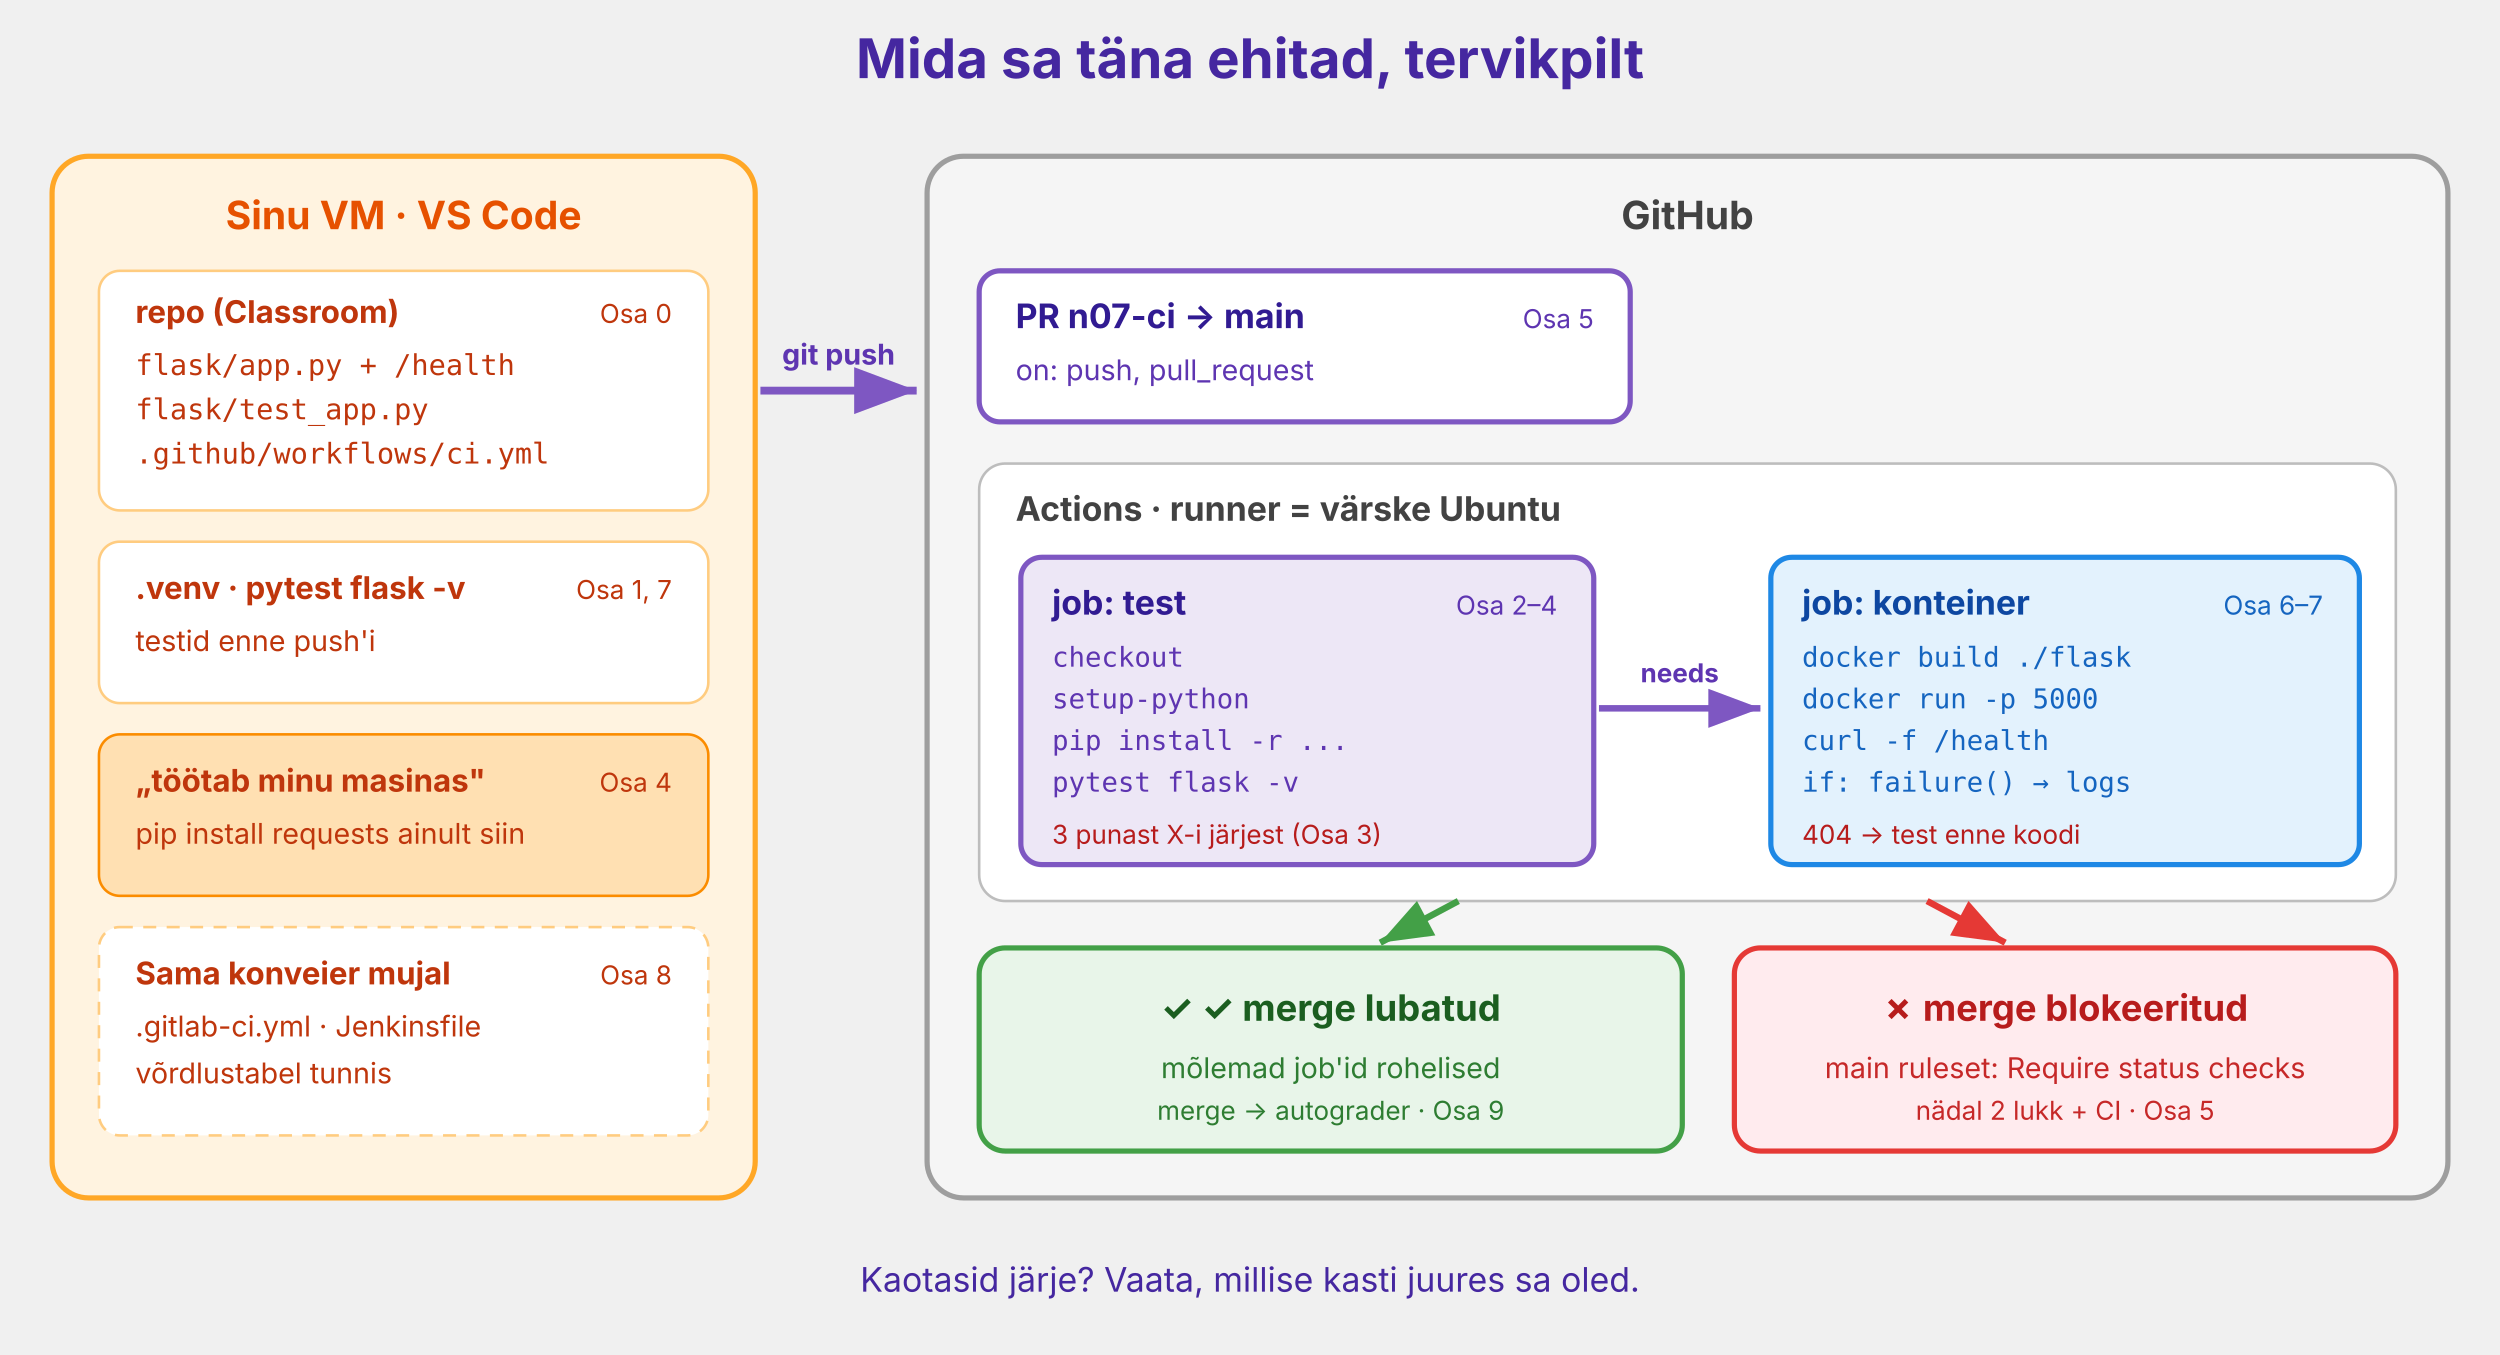
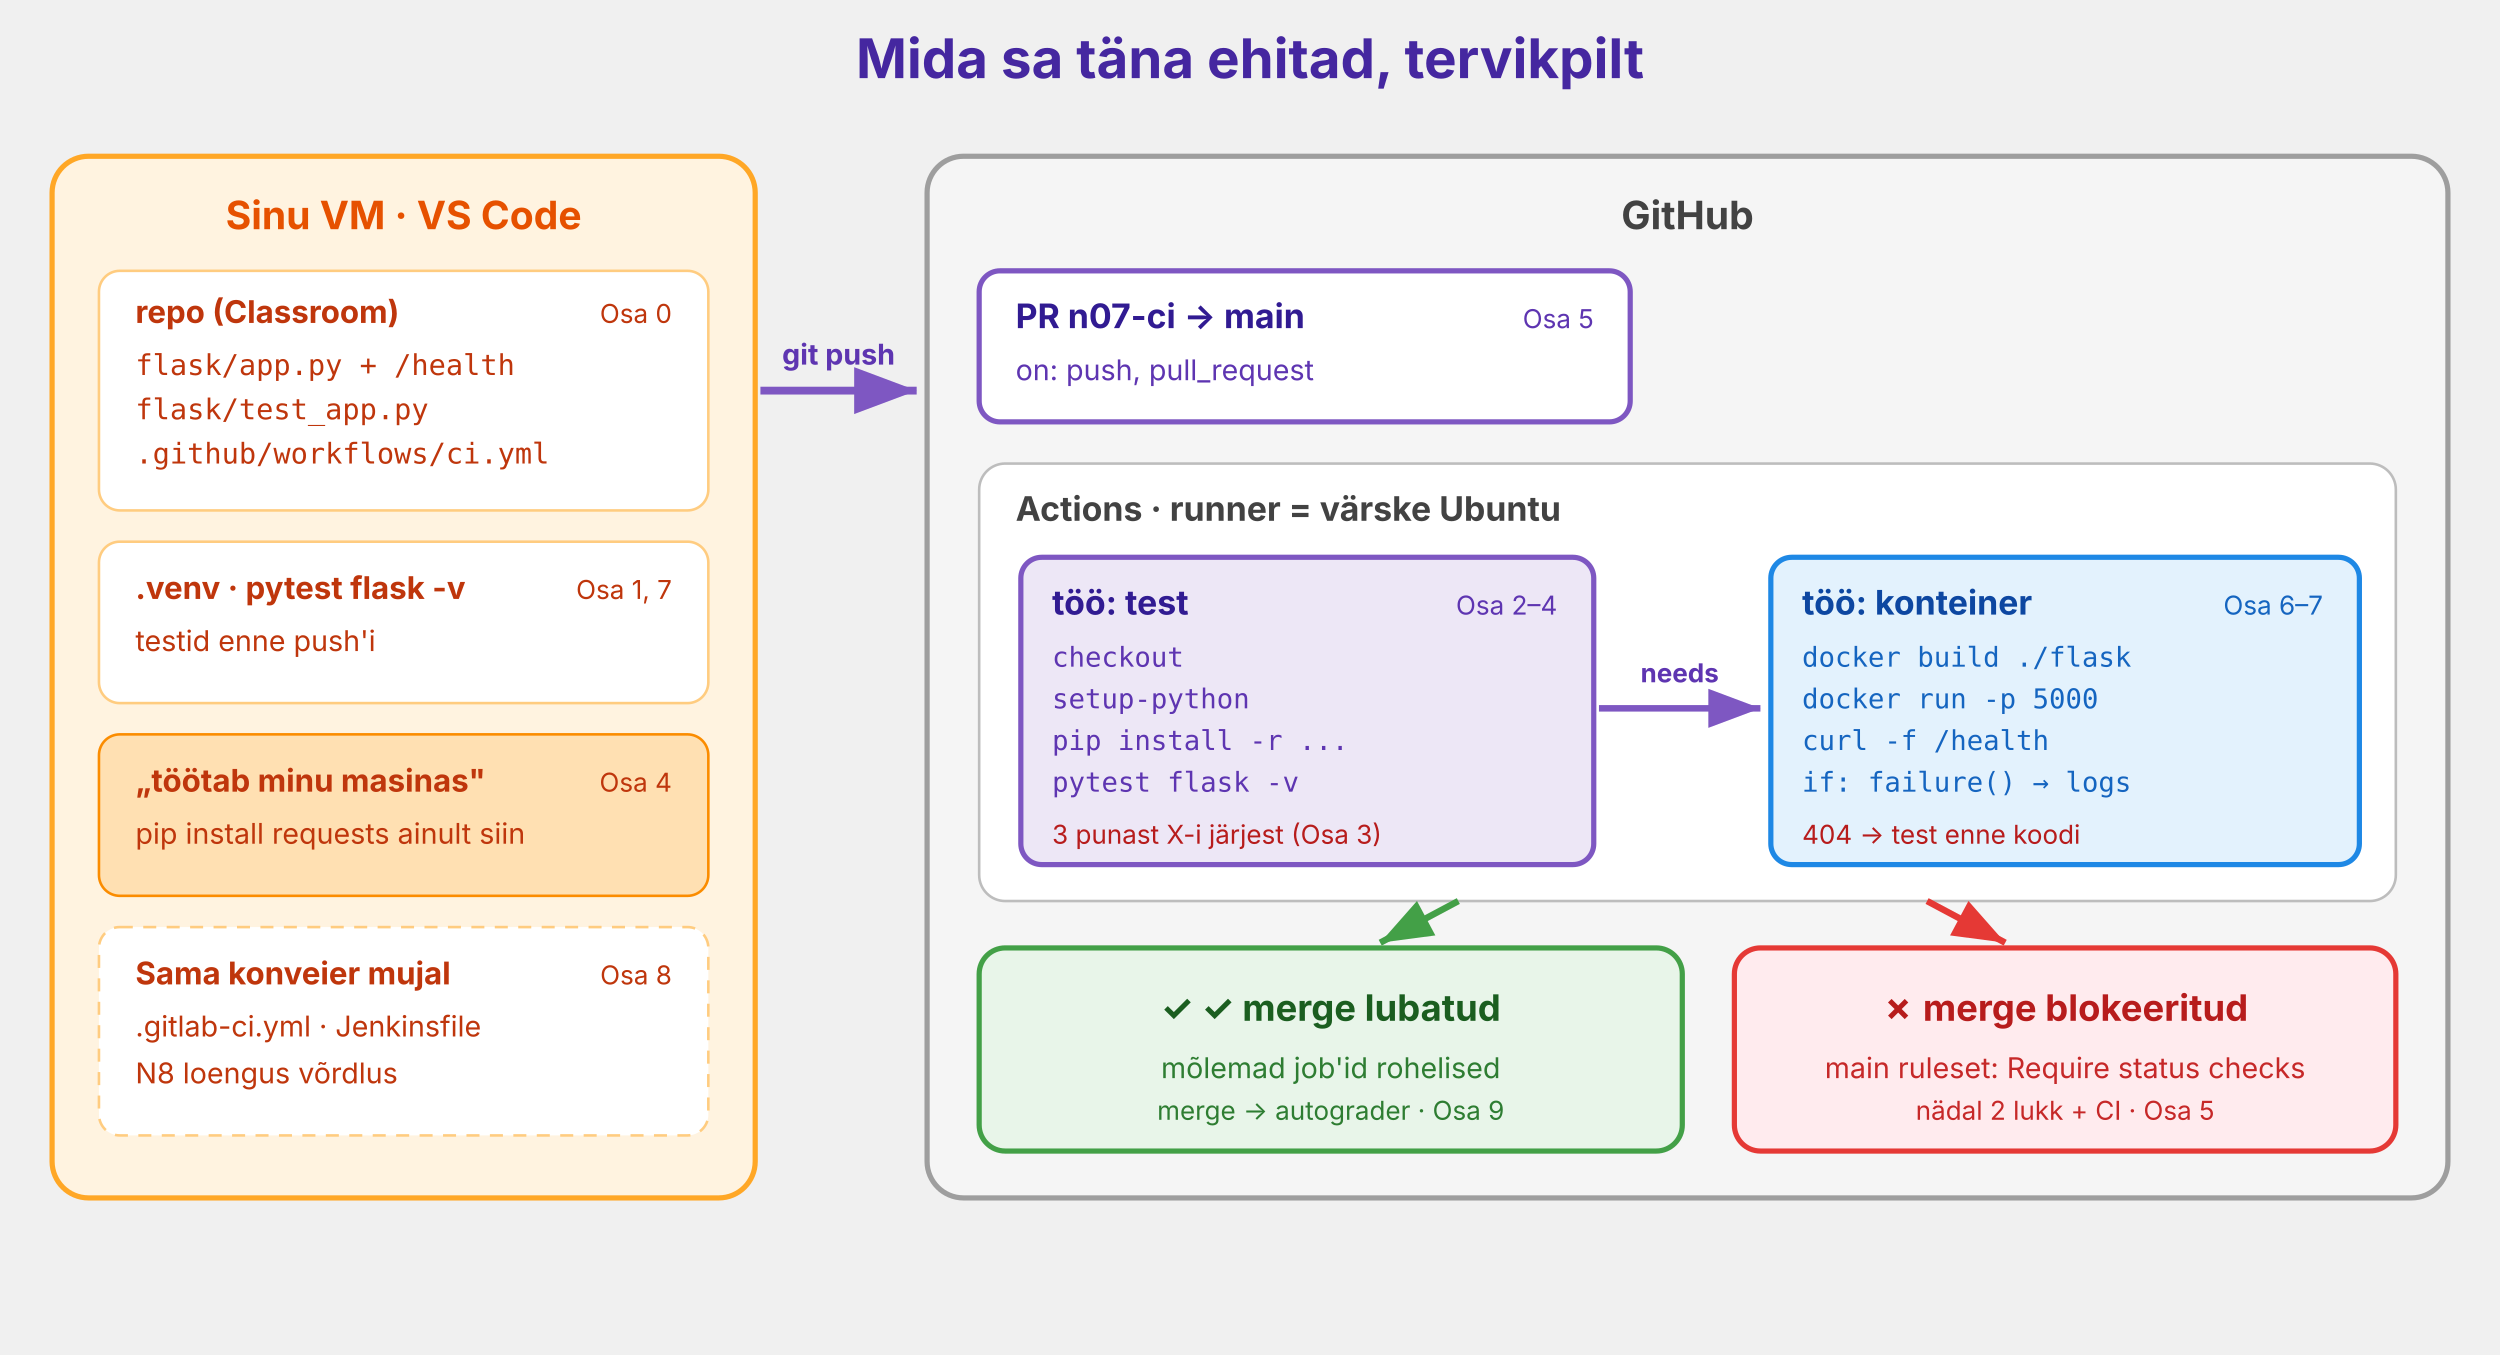
<svg xmlns="http://www.w3.org/2000/svg" viewBox="0 0 960 520" font-family="Inter, -apple-system, sans-serif">
  <defs>
    <marker id="a7" markerWidth="10" markerHeight="10" refX="8" refY="3" orient="auto">
      <path d="M0,0 L8,3 L0,6 Z" fill="#7e57c2" />
    </marker>
    <marker id="ag" markerWidth="10" markerHeight="10" refX="8" refY="3" orient="auto">
      <path d="M0,0 L8,3 L0,6 Z" fill="#43a047" />
    </marker>
    <marker id="ar" markerWidth="10" markerHeight="10" refX="8" refY="3" orient="auto">
      <path d="M0,0 L8,3 L0,6 Z" fill="#e53935" />
    </marker>
  </defs>
  <text x="480" y="30" text-anchor="middle" font-size="21" font-weight="700" fill="#4527a0">Mida sa täna ehitad, tervikpilt</text>
  <rect x="20" y="60" width="270" height="400" rx="14" fill="#fff3e0" stroke="#ffa726" stroke-width="2" />
  <text x="155" y="88" text-anchor="middle" font-size="15" font-weight="700" fill="#e65100">Sinu VM · VS Code</text>
  <g font-size="12" fill="#bf360c">
    <rect x="38" y="104" width="234" height="92" rx="8" fill="#fff" stroke="#ffcc80" />
    <text x="52" y="124" font-weight="700">repo (Classroom)</text>
    <text x="52" y="144" font-family="ui-monospace, Menlo, monospace" font-size="11">flask/app.py  + /health</text>
    <text x="52" y="161" font-family="ui-monospace, Menlo, monospace" font-size="11">flask/test_app.py</text>
    <text x="52" y="178" font-family="ui-monospace, Menlo, monospace" font-size="11">.github/workflows/ci.yml</text>
    <text x="258" y="124" text-anchor="end" font-size="10">Osa 0</text>
    <rect x="38" y="208" width="234" height="62" rx="8" fill="#fff" stroke="#ffcc80" />
    <text x="52" y="230" font-weight="700">.venv · pytest flask -v</text>
    <text x="52" y="250" font-size="11">testid enne push'i</text>
    <text x="258" y="230" text-anchor="end" font-size="10">Osa 1, 7</text>
    <rect x="38" y="282" width="234" height="62" rx="8" fill="#ffe0b2" stroke="#fb8c00" />
    <text x="52" y="304" font-weight="700">„töötab minu masinas"</text>
    <text x="52" y="324" font-size="11">pip install requests ainult siin</text>
    <text x="258" y="304" text-anchor="end" font-size="10">Osa 4</text>
    <rect x="38" y="356" width="234" height="80" rx="8" fill="#fff" stroke="#ffcc80" stroke-dasharray="5 4" />
    <text x="52" y="378" font-weight="700">Sama konveier mujal</text>
    <text x="52" y="398" font-size="11">.gitlab-ci.yml · Jenkinsfile</text>
-     <text x="52" y="416" font-size="11">võrdlustabel tunnis</text>
+     <text x="52" y="416" font-size="11">N8 loengus võrdlus</text>
    <text x="258" y="378" text-anchor="end" font-size="10">Osa 8</text>
  </g>
  <line x1="292" y1="150" x2="352" y2="150" stroke="#7e57c2" stroke-width="3" marker-end="url(#a7)" />
  <text x="322" y="140" text-anchor="middle" font-size="11" font-weight="700" fill="#5e35b1">git push</text>
  <rect x="356" y="60" width="584" height="400" rx="14" fill="#f5f5f5" stroke="#9e9e9e" stroke-width="2" />
  <text x="648" y="88" text-anchor="middle" font-size="15" font-weight="700" fill="#424242">GitHub</text>
  <rect x="376" y="104" width="250" height="58" rx="8" fill="#fff" stroke="#7e57c2" stroke-width="2" />
  <text x="390" y="126" font-size="13" font-weight="700" fill="#311b92">PR n07-ci → main</text>
  <text x="390" y="146" font-size="11" fill="#5e35b1">on: push, pull_request</text>
  <text x="612" y="126" text-anchor="end" font-size="10" fill="#5e35b1">Osa 5</text>
  <rect x="376" y="178" width="544" height="168" rx="10" fill="#fff" stroke="#bdbdbd" />
  <text x="390" y="200" font-size="13" font-weight="700" fill="#424242">Actions · runner = värske Ubuntu</text>
  <rect x="392" y="214" width="220" height="118" rx="8" fill="#ede7f6" stroke="#7e57c2" stroke-width="2" />
-   <text x="404" y="236" font-size="13" font-weight="700" fill="#311b92">job: test</text>
+   <text x="404" y="236" font-size="13" font-weight="700" fill="#311b92">töö: test</text>
  <g font-size="10.5" fill="#5e35b1" font-family="ui-monospace, Menlo, monospace">
    <text x="404" y="256">checkout</text>
    <text x="404" y="272">setup-python</text>
    <text x="404" y="288">pip install -r ...</text>
    <text x="404" y="304">pytest flask -v</text>
  </g>
  <text x="598" y="236" text-anchor="end" font-size="10" fill="#5e35b1">Osa 2–4</text>
  <text x="404" y="324" font-size="10" fill="#b71c1c">3 punast X-i järjest (Osa 3)</text>
  <line x1="614" y1="272" x2="676" y2="272" stroke="#7e57c2" stroke-width="2.5" marker-end="url(#a7)" />
  <text x="645" y="262" text-anchor="middle" font-size="10" font-weight="700" fill="#5e35b1">needs</text>
  <rect x="680" y="214" width="226" height="118" rx="8" fill="#e3f2fd" stroke="#1e88e5" stroke-width="2" />
-   <text x="692" y="236" font-size="13" font-weight="700" fill="#0d47a1">job: konteiner</text>
+   <text x="692" y="236" font-size="13" font-weight="700" fill="#0d47a1">töö: konteiner</text>
  <g font-size="10.5" fill="#1565c0" font-family="ui-monospace, Menlo, monospace">
    <text x="692" y="256">docker build ./flask</text>
    <text x="692" y="272">docker run -p 5000</text>
    <text x="692" y="288">curl -f /health</text>
    <text x="692" y="304">if: failure() → logs</text>
  </g>
  <text x="892" y="236" text-anchor="end" font-size="10" fill="#1565c0">Osa 6–7</text>
  <text x="692" y="324" font-size="10" fill="#b71c1c">404 → test enne koodi</text>
  <rect x="376" y="364" width="270" height="78" rx="10" fill="#e8f5e9" stroke="#43a047" stroke-width="2" />
  <text x="511" y="392" text-anchor="middle" font-size="14" font-weight="700" fill="#1b5e20">✓ ✓ merge lubatud</text>
  <text x="511" y="414" text-anchor="middle" font-size="11" fill="#2e7d32">mõlemad job'id rohelised</text>
  <text x="511" y="430" text-anchor="middle" font-size="10" fill="#2e7d32">merge → autograder · Osa 9</text>
  <rect x="666" y="364" width="254" height="78" rx="10" fill="#ffebee" stroke="#e53935" stroke-width="2" />
  <text x="793" y="392" text-anchor="middle" font-size="14" font-weight="700" fill="#b71c1c">✗ merge blokeeritud</text>
  <text x="793" y="414" text-anchor="middle" font-size="11" fill="#c62828">main ruleset: Require status checks</text>
  <text x="793" y="430" text-anchor="middle" font-size="10" fill="#c62828">nädal 2 lukk + CI · Osa 5</text>
  <line x1="560" y1="346" x2="530" y2="362" stroke="#43a047" stroke-width="2.5" marker-end="url(#ag)" />
  <line x1="740" y1="346" x2="770" y2="362" stroke="#e53935" stroke-width="2.5" marker-end="url(#ar)" />
-   <text x="480" y="496" text-anchor="middle" font-size="13" fill="#4527a0">Kaotasid järje? Vaata, millise kasti juures sa oled.</text>
+   <text x="480" y="496" text-anchor="middle" font-size="13" fill="#4527a0" />
</svg>
